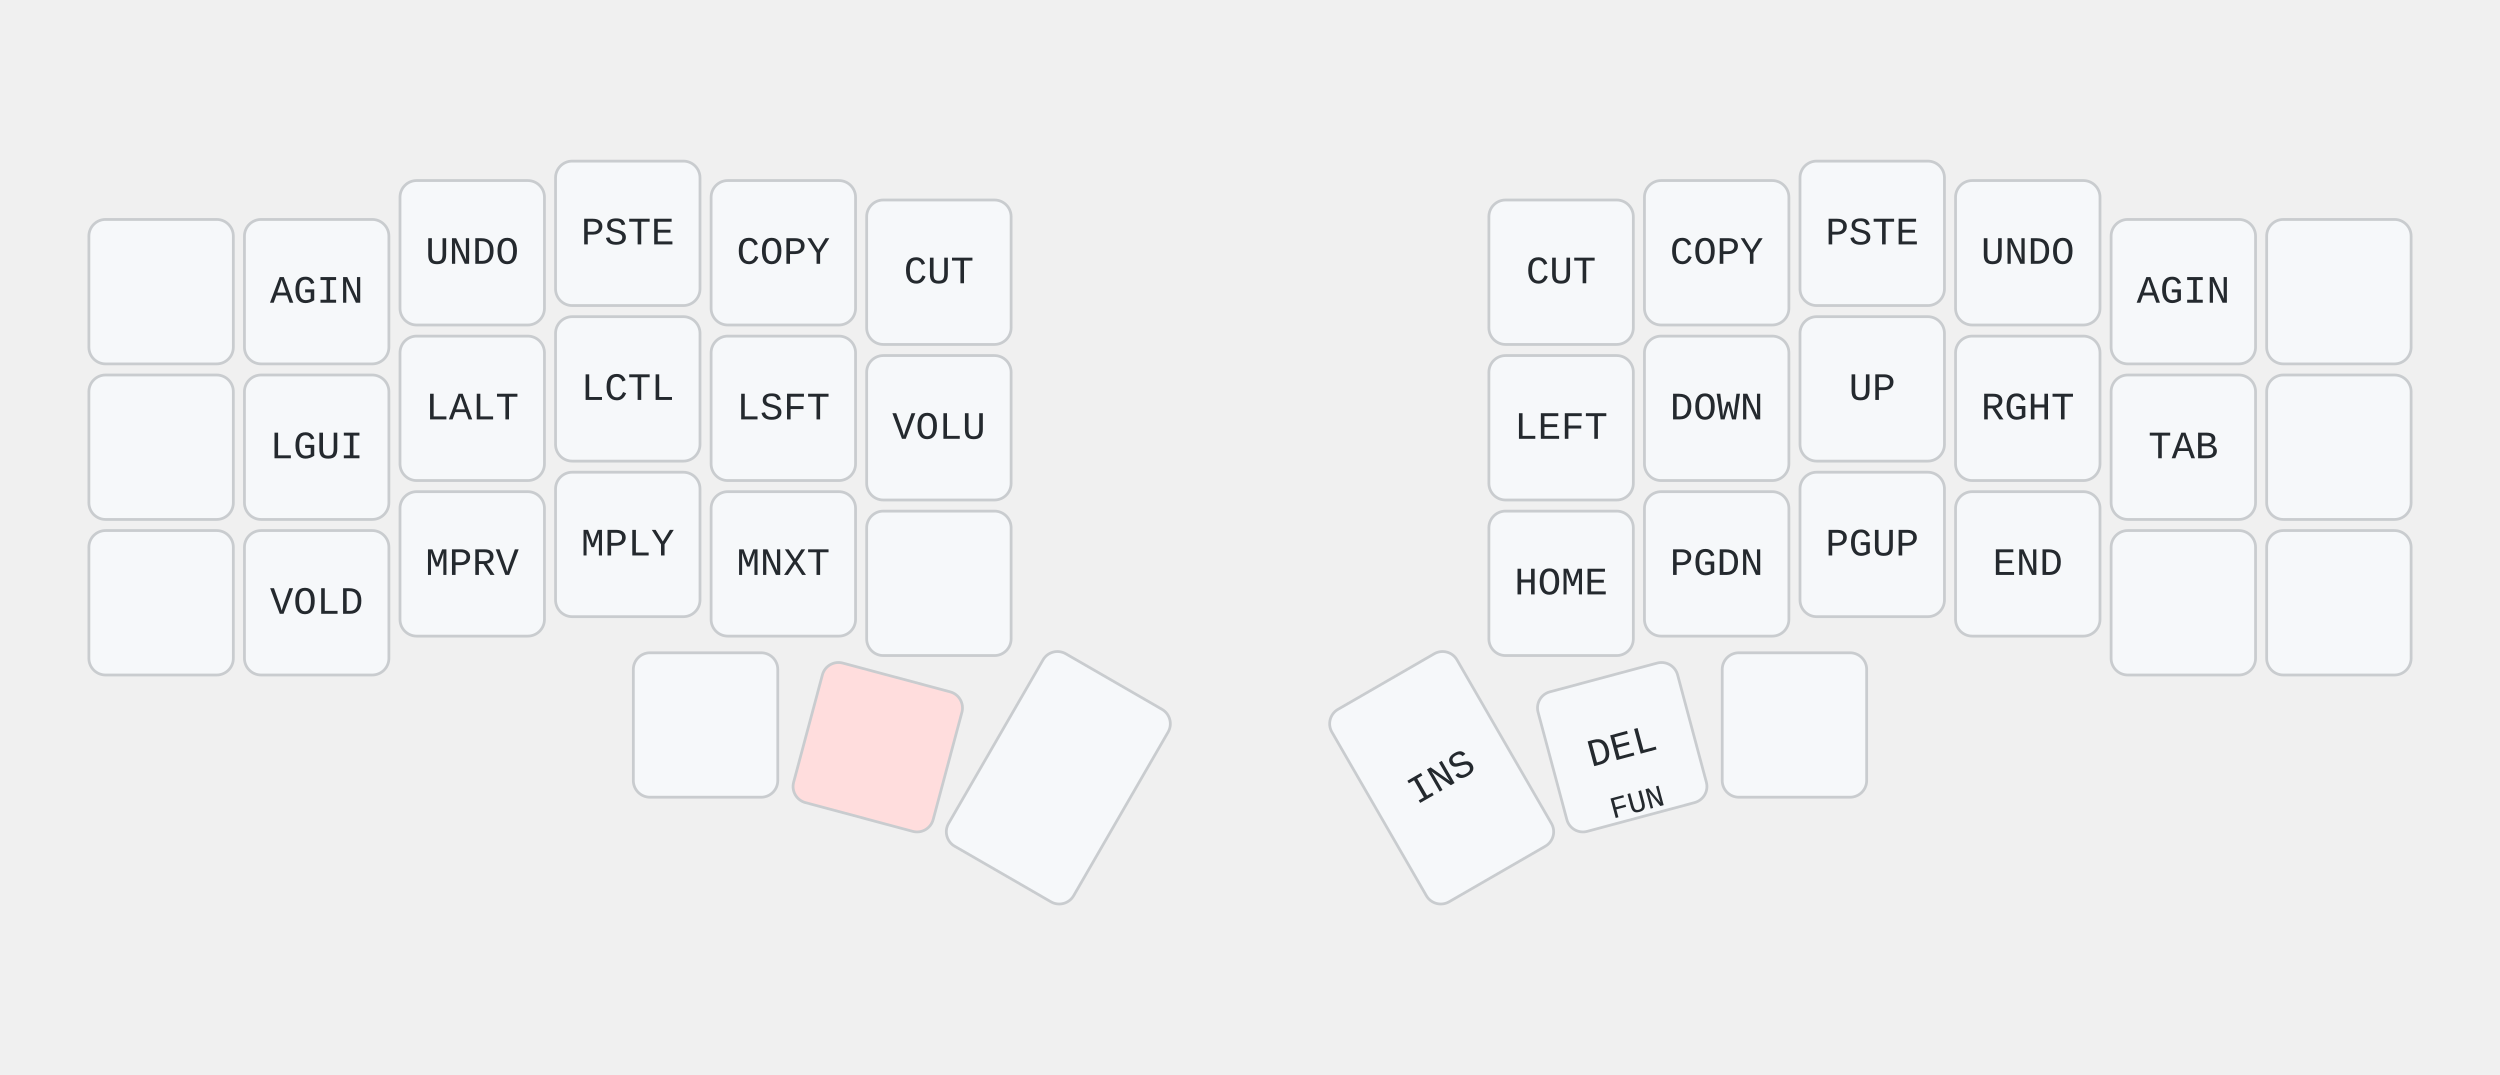
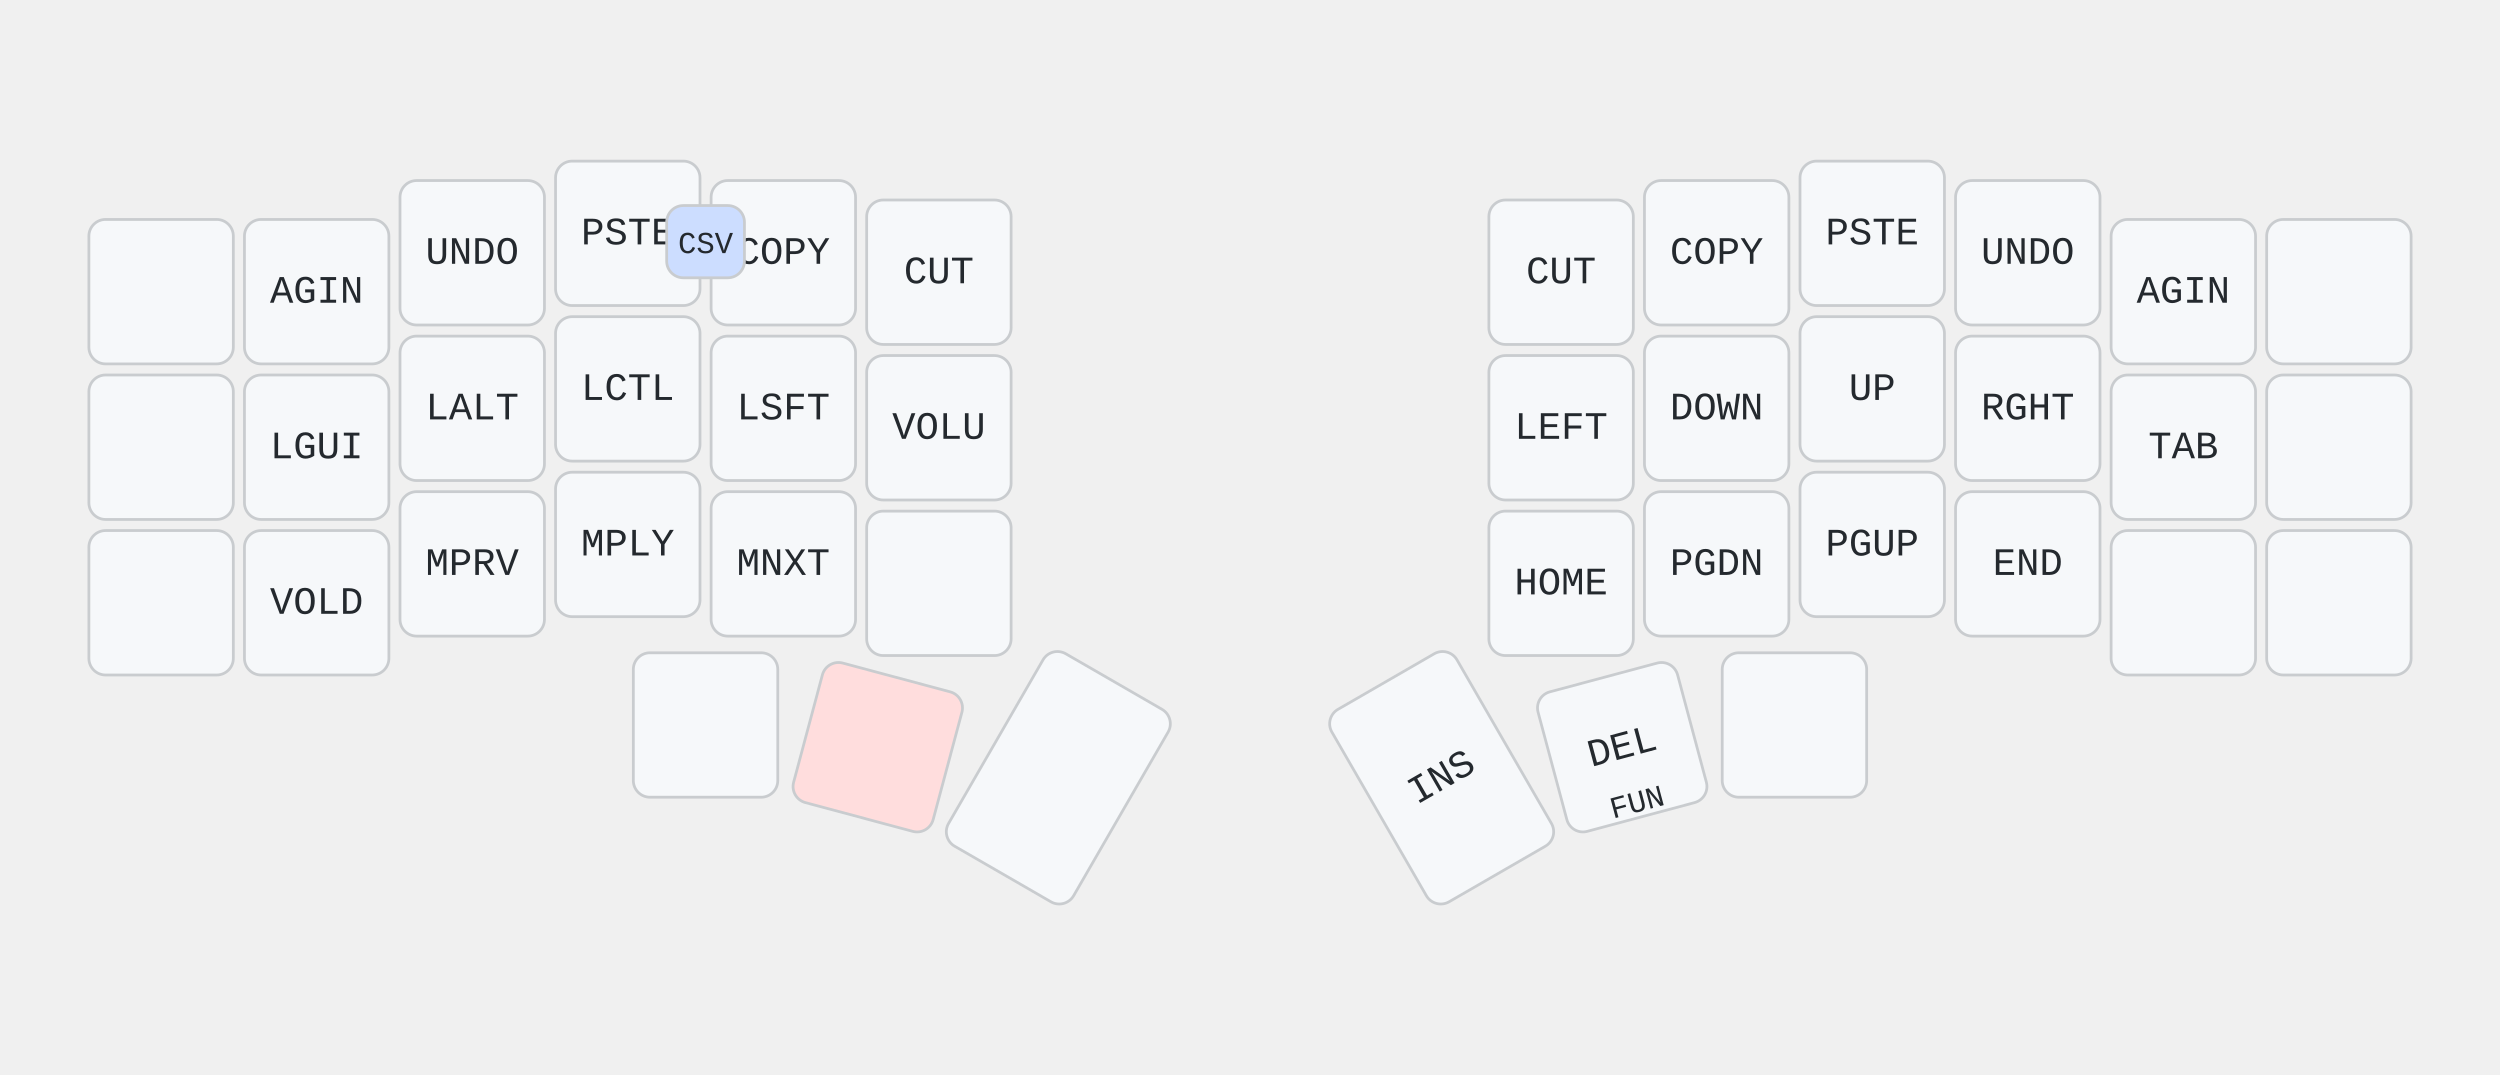
<svg xmlns="http://www.w3.org/2000/svg" width="900" height="387" viewBox="0 0 900 387" class="keymap">
  <style>/* inherit to force styles through use tags */
svg path {
    fill: inherit;
}

/* font and background color specifications */
svg.keymap {
    font-family: SFMono-Regular,Consolas,Liberation Mono,Menlo,monospace;
    font-size: 14px;
    font-kerning: normal;
    text-rendering: optimizeLegibility;
    fill: #24292e;
}

/* default key styling */
rect.key {
    fill: #f6f8fa;
}

rect.key, rect.combo {
    stroke: #c9cccf;
    stroke-width: 1;
}

/* default key side styling, only used is draw_key_sides is set */
rect.side {
    filter: brightness(90%);
}

/* color accent for combo boxes */
rect.combo, rect.combo-separate {
    fill: #cdf;
}

/* color accent for held keys */
rect.held, rect.combo.held {
    fill: #fdd;
}

/* color accent for ghost (optional) keys */
rect.ghost, rect.combo.ghost {
    stroke-dasharray: 4, 4;
    stroke-width: 2;
}

text {
    text-anchor: middle;
    dominant-baseline: middle;
}

/* styling for layer labels */
text.label {
    font-weight: bold;
    text-anchor: start;
    stroke: white;
    stroke-width: 4;
    paint-order: stroke;
}

/* styling for optional footer */
text.footer {
    text-anchor: end;
    dominant-baseline: auto;
    stroke: white;
    stroke-width: 4;
    paint-order: stroke;
}

/* styling for combo tap, and key non-tap label text */
text.combo, text.hold, text.shifted, text.left, text.right {
    font-size: 11px;
}

text.hold {
    text-anchor: middle;
    dominant-baseline: auto;
}

text.shifted {
    text-anchor: middle;
    dominant-baseline: hanging;
}

text.left {
    text-anchor: start;
}

text.right {
    text-anchor: end;
}

text.layer-activator {
    text-decoration: underline;
}

/* styling for hold/shifted label text in combo box */
text.combo.hold, text.combo.shifted, text.combo.left, text.combo.right {
    font-size: 8px;
}

/* lighter symbol for transparent keys */
text.trans {
    fill: #7b7e81;
}

/* styling for combo dendrons */
path.combo {
    stroke-width: 1;
    stroke: gray;
    fill: none;
}

/* Start Tabler Icons Cleanup */
/* cannot use height/width with glyphs */
.icon-tabler &gt; path {
    fill: inherit;
    stroke: inherit;
    stroke-width: 2;
}
/* hide tabler's default box */
.icon-tabler &gt; path[stroke="none"][fill="none"] {
    visibility: hidden;
}
/* End Tabler Icons Cleanup */
</style>
  <g transform="translate(30, 0)" class="layer-NAV">
    <g transform="translate(0, 56)">
      <g transform="translate(28, 49)" class="key keypos-0">
        <rect rx="6" ry="6" x="-26" y="-26" width="52" height="52" class="key" />
      </g>
      <g transform="translate(84, 49)" class="key keypos-1">
        <rect rx="6" ry="6" x="-26" y="-26" width="52" height="52" class="key" />
        <text x="0" y="0" class="key tap">AGIN</text>
      </g>
      <g transform="translate(140, 35)" class="key keypos-2">
        <rect rx="6" ry="6" x="-26" y="-26" width="52" height="52" class="key" />
        <text x="0" y="0" class="key tap">UNDO</text>
      </g>
      <g transform="translate(196, 28)" class="key keypos-3">
        <rect rx="6" ry="6" x="-26" y="-26" width="52" height="52" class="key" />
        <text x="0" y="0" class="key tap">PSTE</text>
      </g>
      <g transform="translate(252, 35)" class="key keypos-4">
        <rect rx="6" ry="6" x="-26" y="-26" width="52" height="52" class="key" />
        <text x="0" y="0" class="key tap">COPY</text>
      </g>
      <g transform="translate(308, 42)" class="key keypos-5">
        <rect rx="6" ry="6" x="-26" y="-26" width="52" height="52" class="key" />
        <text x="0" y="0" class="key tap">CUT</text>
      </g>
      <g transform="translate(532, 42)" class="key keypos-6">
        <rect rx="6" ry="6" x="-26" y="-26" width="52" height="52" class="key" />
        <text x="0" y="0" class="key tap">CUT</text>
      </g>
      <g transform="translate(588, 35)" class="key keypos-7">
        <rect rx="6" ry="6" x="-26" y="-26" width="52" height="52" class="key" />
        <text x="0" y="0" class="key tap">COPY</text>
      </g>
      <g transform="translate(644, 28)" class="key keypos-8">
        <rect rx="6" ry="6" x="-26" y="-26" width="52" height="52" class="key" />
        <text x="0" y="0" class="key tap">PSTE</text>
      </g>
      <g transform="translate(700, 35)" class="key keypos-9">
        <rect rx="6" ry="6" x="-26" y="-26" width="52" height="52" class="key" />
        <text x="0" y="0" class="key tap">UNDO</text>
      </g>
      <g transform="translate(756, 49)" class="key keypos-10">
        <rect rx="6" ry="6" x="-26" y="-26" width="52" height="52" class="key" />
        <text x="0" y="0" class="key tap">AGIN</text>
      </g>
      <g transform="translate(812, 49)" class="key keypos-11">
        <rect rx="6" ry="6" x="-26" y="-26" width="52" height="52" class="key" />
      </g>
      <g transform="translate(28, 105)" class="key keypos-12">
        <rect rx="6" ry="6" x="-26" y="-26" width="52" height="52" class="key" />
      </g>
      <g transform="translate(84, 105)" class="key keypos-13">
        <rect rx="6" ry="6" x="-26" y="-26" width="52" height="52" class="key" />
        <text x="0" y="0" class="key tap">LGUI</text>
      </g>
      <g transform="translate(140, 91)" class="key keypos-14">
        <rect rx="6" ry="6" x="-26" y="-26" width="52" height="52" class="key" />
        <text x="0" y="0" class="key tap">LALT</text>
      </g>
      <g transform="translate(196, 84)" class="key keypos-15">
        <rect rx="6" ry="6" x="-26" y="-26" width="52" height="52" class="key" />
        <text x="0" y="0" class="key tap">LCTL</text>
      </g>
      <g transform="translate(252, 91)" class="key keypos-16">
        <rect rx="6" ry="6" x="-26" y="-26" width="52" height="52" class="key" />
        <text x="0" y="0" class="key tap">LSFT</text>
      </g>
      <g transform="translate(308, 98)" class="key keypos-17">
        <rect rx="6" ry="6" x="-26" y="-26" width="52" height="52" class="key" />
        <text x="0" y="0" class="key tap">VOLU</text>
      </g>
      <g transform="translate(532, 98)" class="key keypos-18">
        <rect rx="6" ry="6" x="-26" y="-26" width="52" height="52" class="key" />
        <text x="0" y="0" class="key tap">LEFT</text>
      </g>
      <g transform="translate(588, 91)" class="key keypos-19">
        <rect rx="6" ry="6" x="-26" y="-26" width="52" height="52" class="key" />
        <text x="0" y="0" class="key tap">DOWN</text>
      </g>
      <g transform="translate(644, 84)" class="key keypos-20">
        <rect rx="6" ry="6" x="-26" y="-26" width="52" height="52" class="key" />
        <text x="0" y="0" class="key tap">UP</text>
      </g>
      <g transform="translate(700, 91)" class="key keypos-21">
        <rect rx="6" ry="6" x="-26" y="-26" width="52" height="52" class="key" />
        <text x="0" y="0" class="key tap">RGHT</text>
      </g>
      <g transform="translate(756, 105)" class="key keypos-22">
        <rect rx="6" ry="6" x="-26" y="-26" width="52" height="52" class="key" />
        <text x="0" y="0" class="key tap">TAB</text>
      </g>
      <g transform="translate(812, 105)" class="key keypos-23">
        <rect rx="6" ry="6" x="-26" y="-26" width="52" height="52" class="key" />
      </g>
      <g transform="translate(28, 161)" class="key keypos-24">
        <rect rx="6" ry="6" x="-26" y="-26" width="52" height="52" class="key" />
      </g>
      <g transform="translate(84, 161)" class="key keypos-25">
        <rect rx="6" ry="6" x="-26" y="-26" width="52" height="52" class="key" />
        <text x="0" y="0" class="key tap">VOLD</text>
      </g>
      <g transform="translate(140, 147)" class="key keypos-26">
        <rect rx="6" ry="6" x="-26" y="-26" width="52" height="52" class="key" />
        <text x="0" y="0" class="key tap">MPRV</text>
      </g>
      <g transform="translate(196, 140)" class="key keypos-27">
        <rect rx="6" ry="6" x="-26" y="-26" width="52" height="52" class="key" />
        <text x="0" y="0" class="key tap">MPLY</text>
      </g>
      <g transform="translate(252, 147)" class="key keypos-28">
        <rect rx="6" ry="6" x="-26" y="-26" width="52" height="52" class="key" />
        <text x="0" y="0" class="key tap">MNXT</text>
      </g>
      <g transform="translate(308, 154)" class="key keypos-29">
        <rect rx="6" ry="6" x="-26" y="-26" width="52" height="52" class="key" />
      </g>
      <g transform="translate(532, 154)" class="key keypos-30">
        <rect rx="6" ry="6" x="-26" y="-26" width="52" height="52" class="key" />
        <text x="0" y="0" class="key tap">HOME</text>
      </g>
      <g transform="translate(588, 147)" class="key keypos-31">
        <rect rx="6" ry="6" x="-26" y="-26" width="52" height="52" class="key" />
        <text x="0" y="0" class="key tap">PGDN</text>
      </g>
      <g transform="translate(644, 140)" class="key keypos-32">
        <rect rx="6" ry="6" x="-26" y="-26" width="52" height="52" class="key" />
        <text x="0" y="0" class="key tap">PGUP</text>
      </g>
      <g transform="translate(700, 147)" class="key keypos-33">
        <rect rx="6" ry="6" x="-26" y="-26" width="52" height="52" class="key" />
        <text x="0" y="0" class="key tap">END</text>
      </g>
      <g transform="translate(756, 161)" class="key keypos-34">
        <rect rx="6" ry="6" x="-26" y="-26" width="52" height="52" class="key" />
      </g>
      <g transform="translate(812, 161)" class="key keypos-35">
        <rect rx="6" ry="6" x="-26" y="-26" width="52" height="52" class="key" />
      </g>
      <g transform="translate(224, 205)" class="key keypos-36">
        <rect rx="6" ry="6" x="-26" y="-26" width="52" height="52" class="key" />
      </g>
      <g transform="translate(286, 213) rotate(15.0)" class="key held keypos-37">
        <rect rx="6" ry="6" x="-26" y="-26" width="52" height="52" class="key held" />
      </g>
      <g transform="translate(351, 224) rotate(30.0)" class="key keypos-38">
        <rect rx="6" ry="6" x="-26" y="-40" width="52" height="80" class="key" />
      </g>
      <g transform="translate(489, 224) rotate(-30.0)" class="key keypos-39">
        <rect rx="6" ry="6" x="-26" y="-40" width="52" height="80" class="key" />
        <text x="0" y="0" class="key tap">INS</text>
      </g>
      <g transform="translate(554, 213) rotate(-15.0)" class="key keypos-40">
        <rect rx="6" ry="6" x="-26" y="-26" width="52" height="52" class="key" />
        <text x="0" y="0" class="key tap">DEL</text>
        <text x="0" y="24" class="key hold">FUN</text>
      </g>
      <g transform="translate(616, 205)" class="key keypos-41">
        <rect rx="6" ry="6" x="-26" y="-26" width="52" height="52" class="key" />
      </g>
+       <g class="combo combopos-0">
+         <rect rx="6" ry="6" x="210" y="18" width="28" height="26" class="combo" />
+         <text x="224" y="32" class="combo tap">CSV</text>
+       </g>
    </g>
  </g>
</svg>
